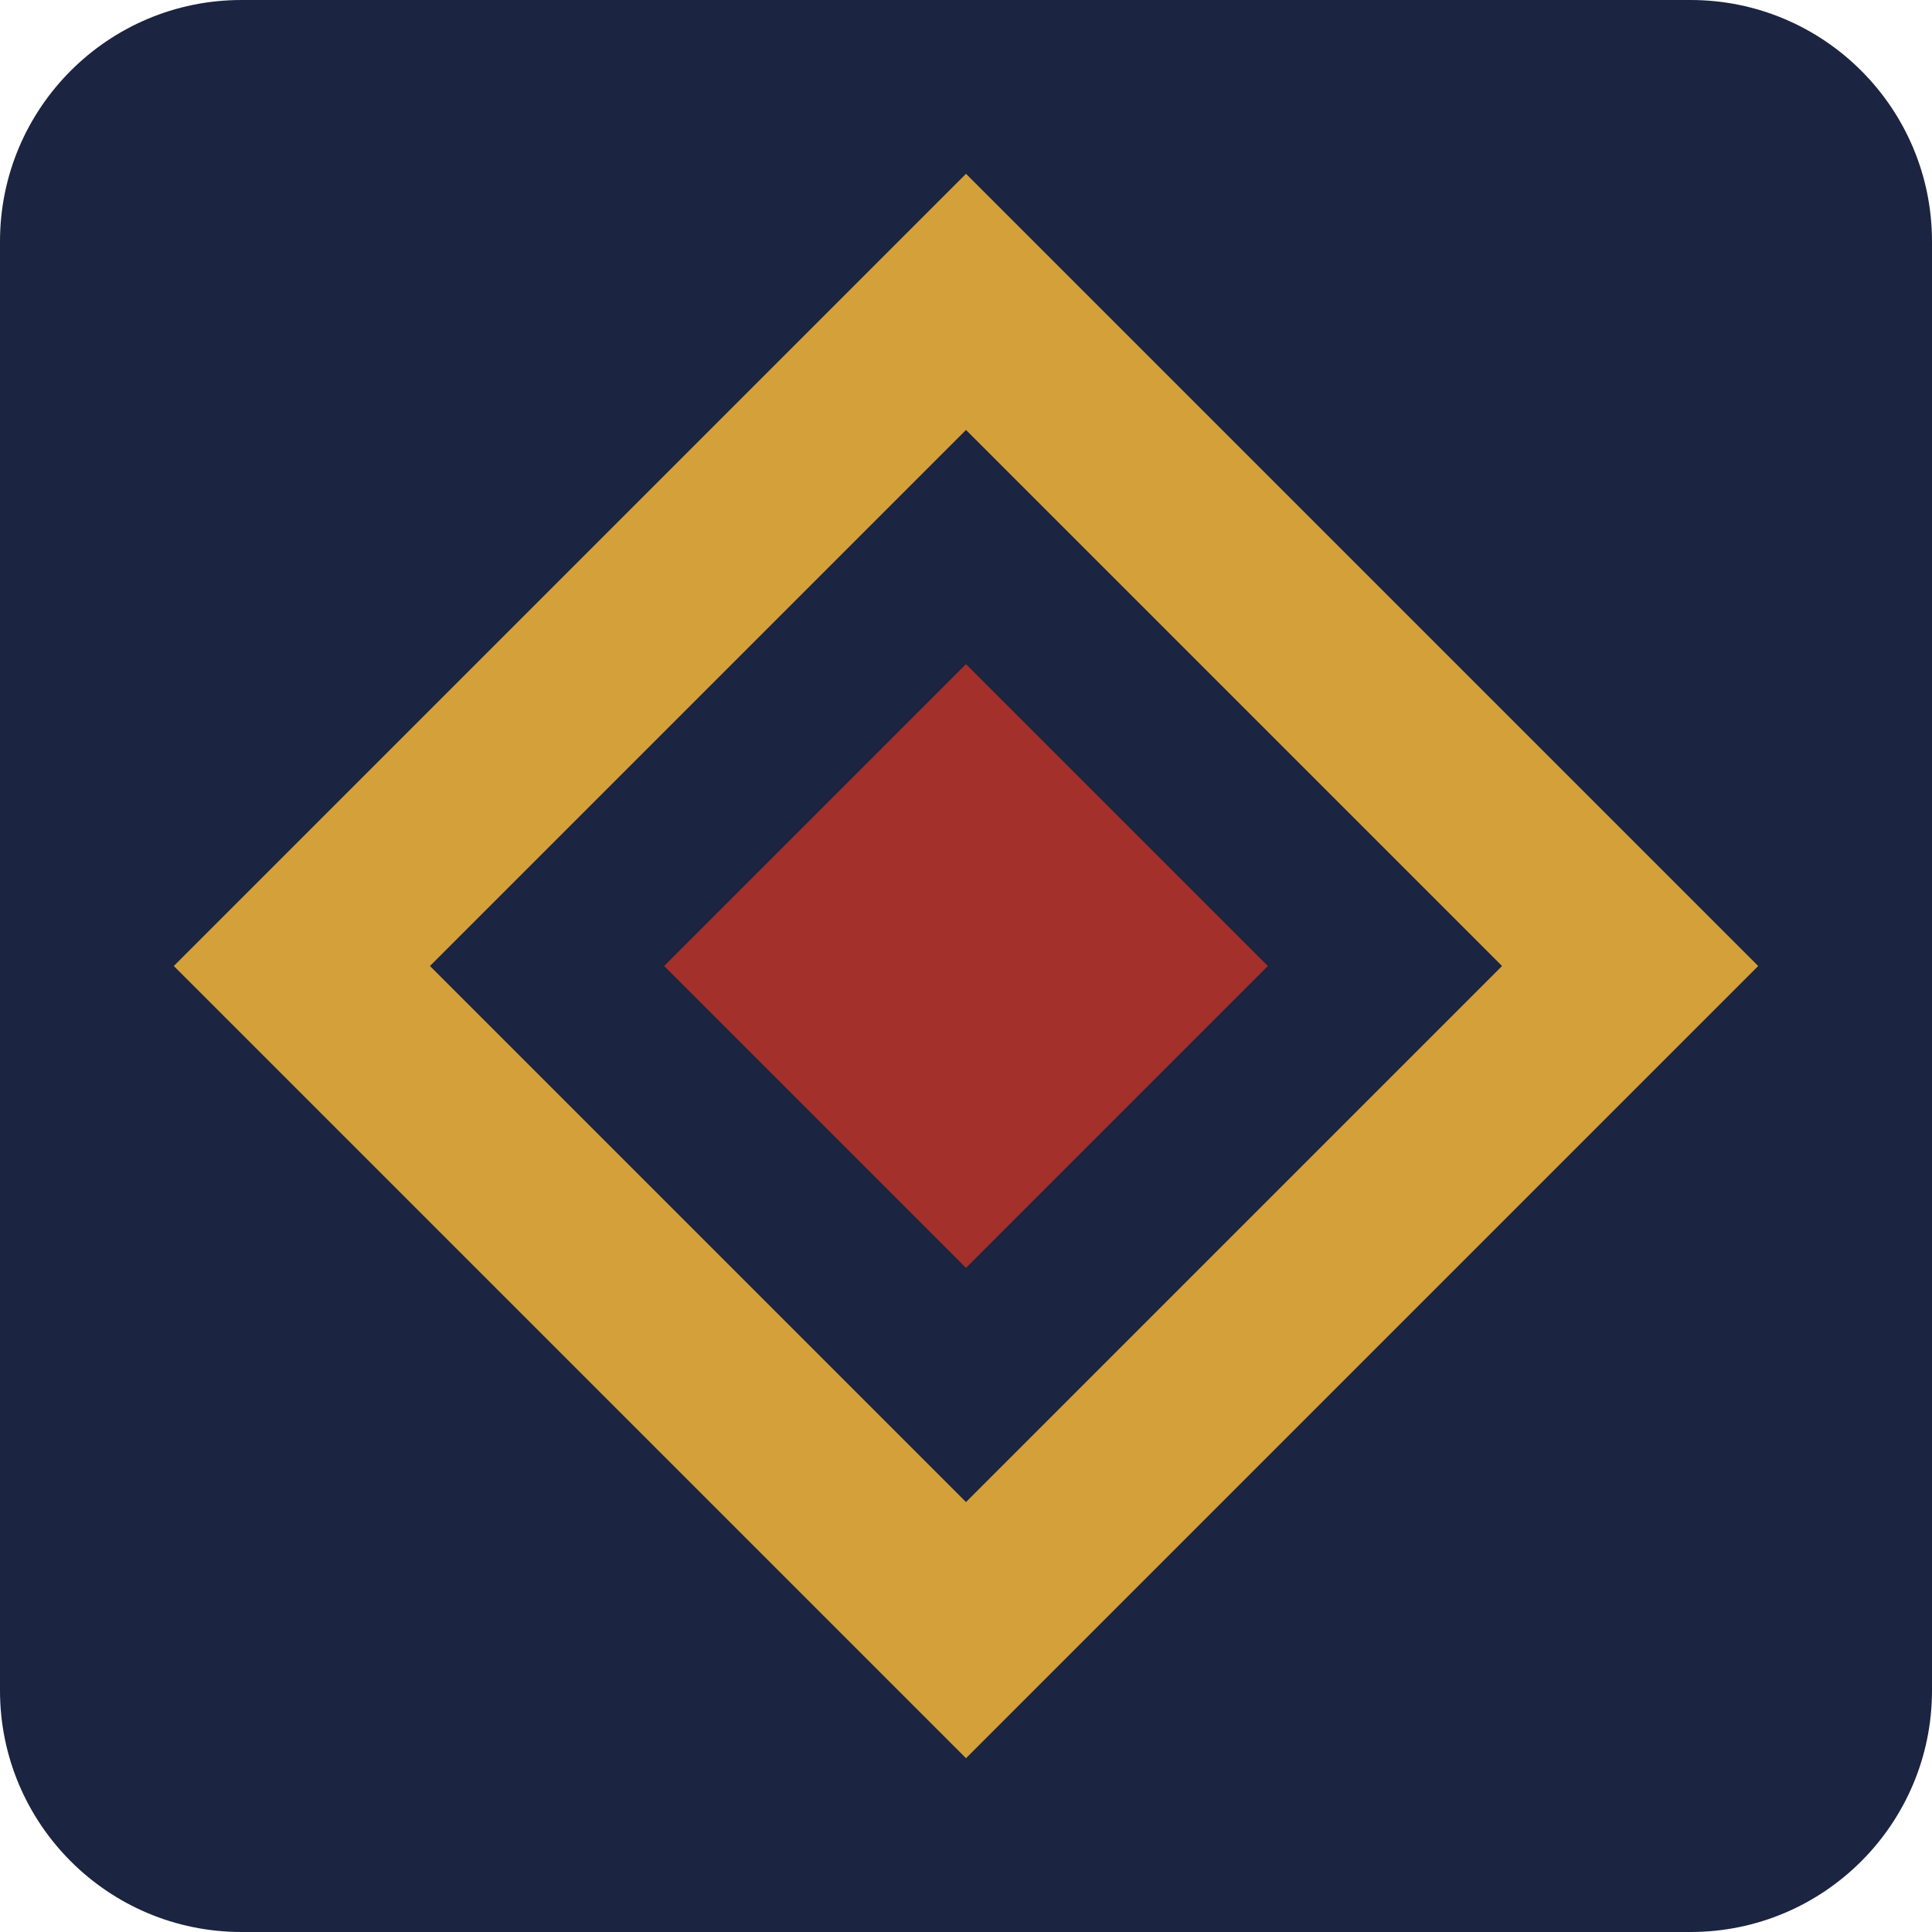
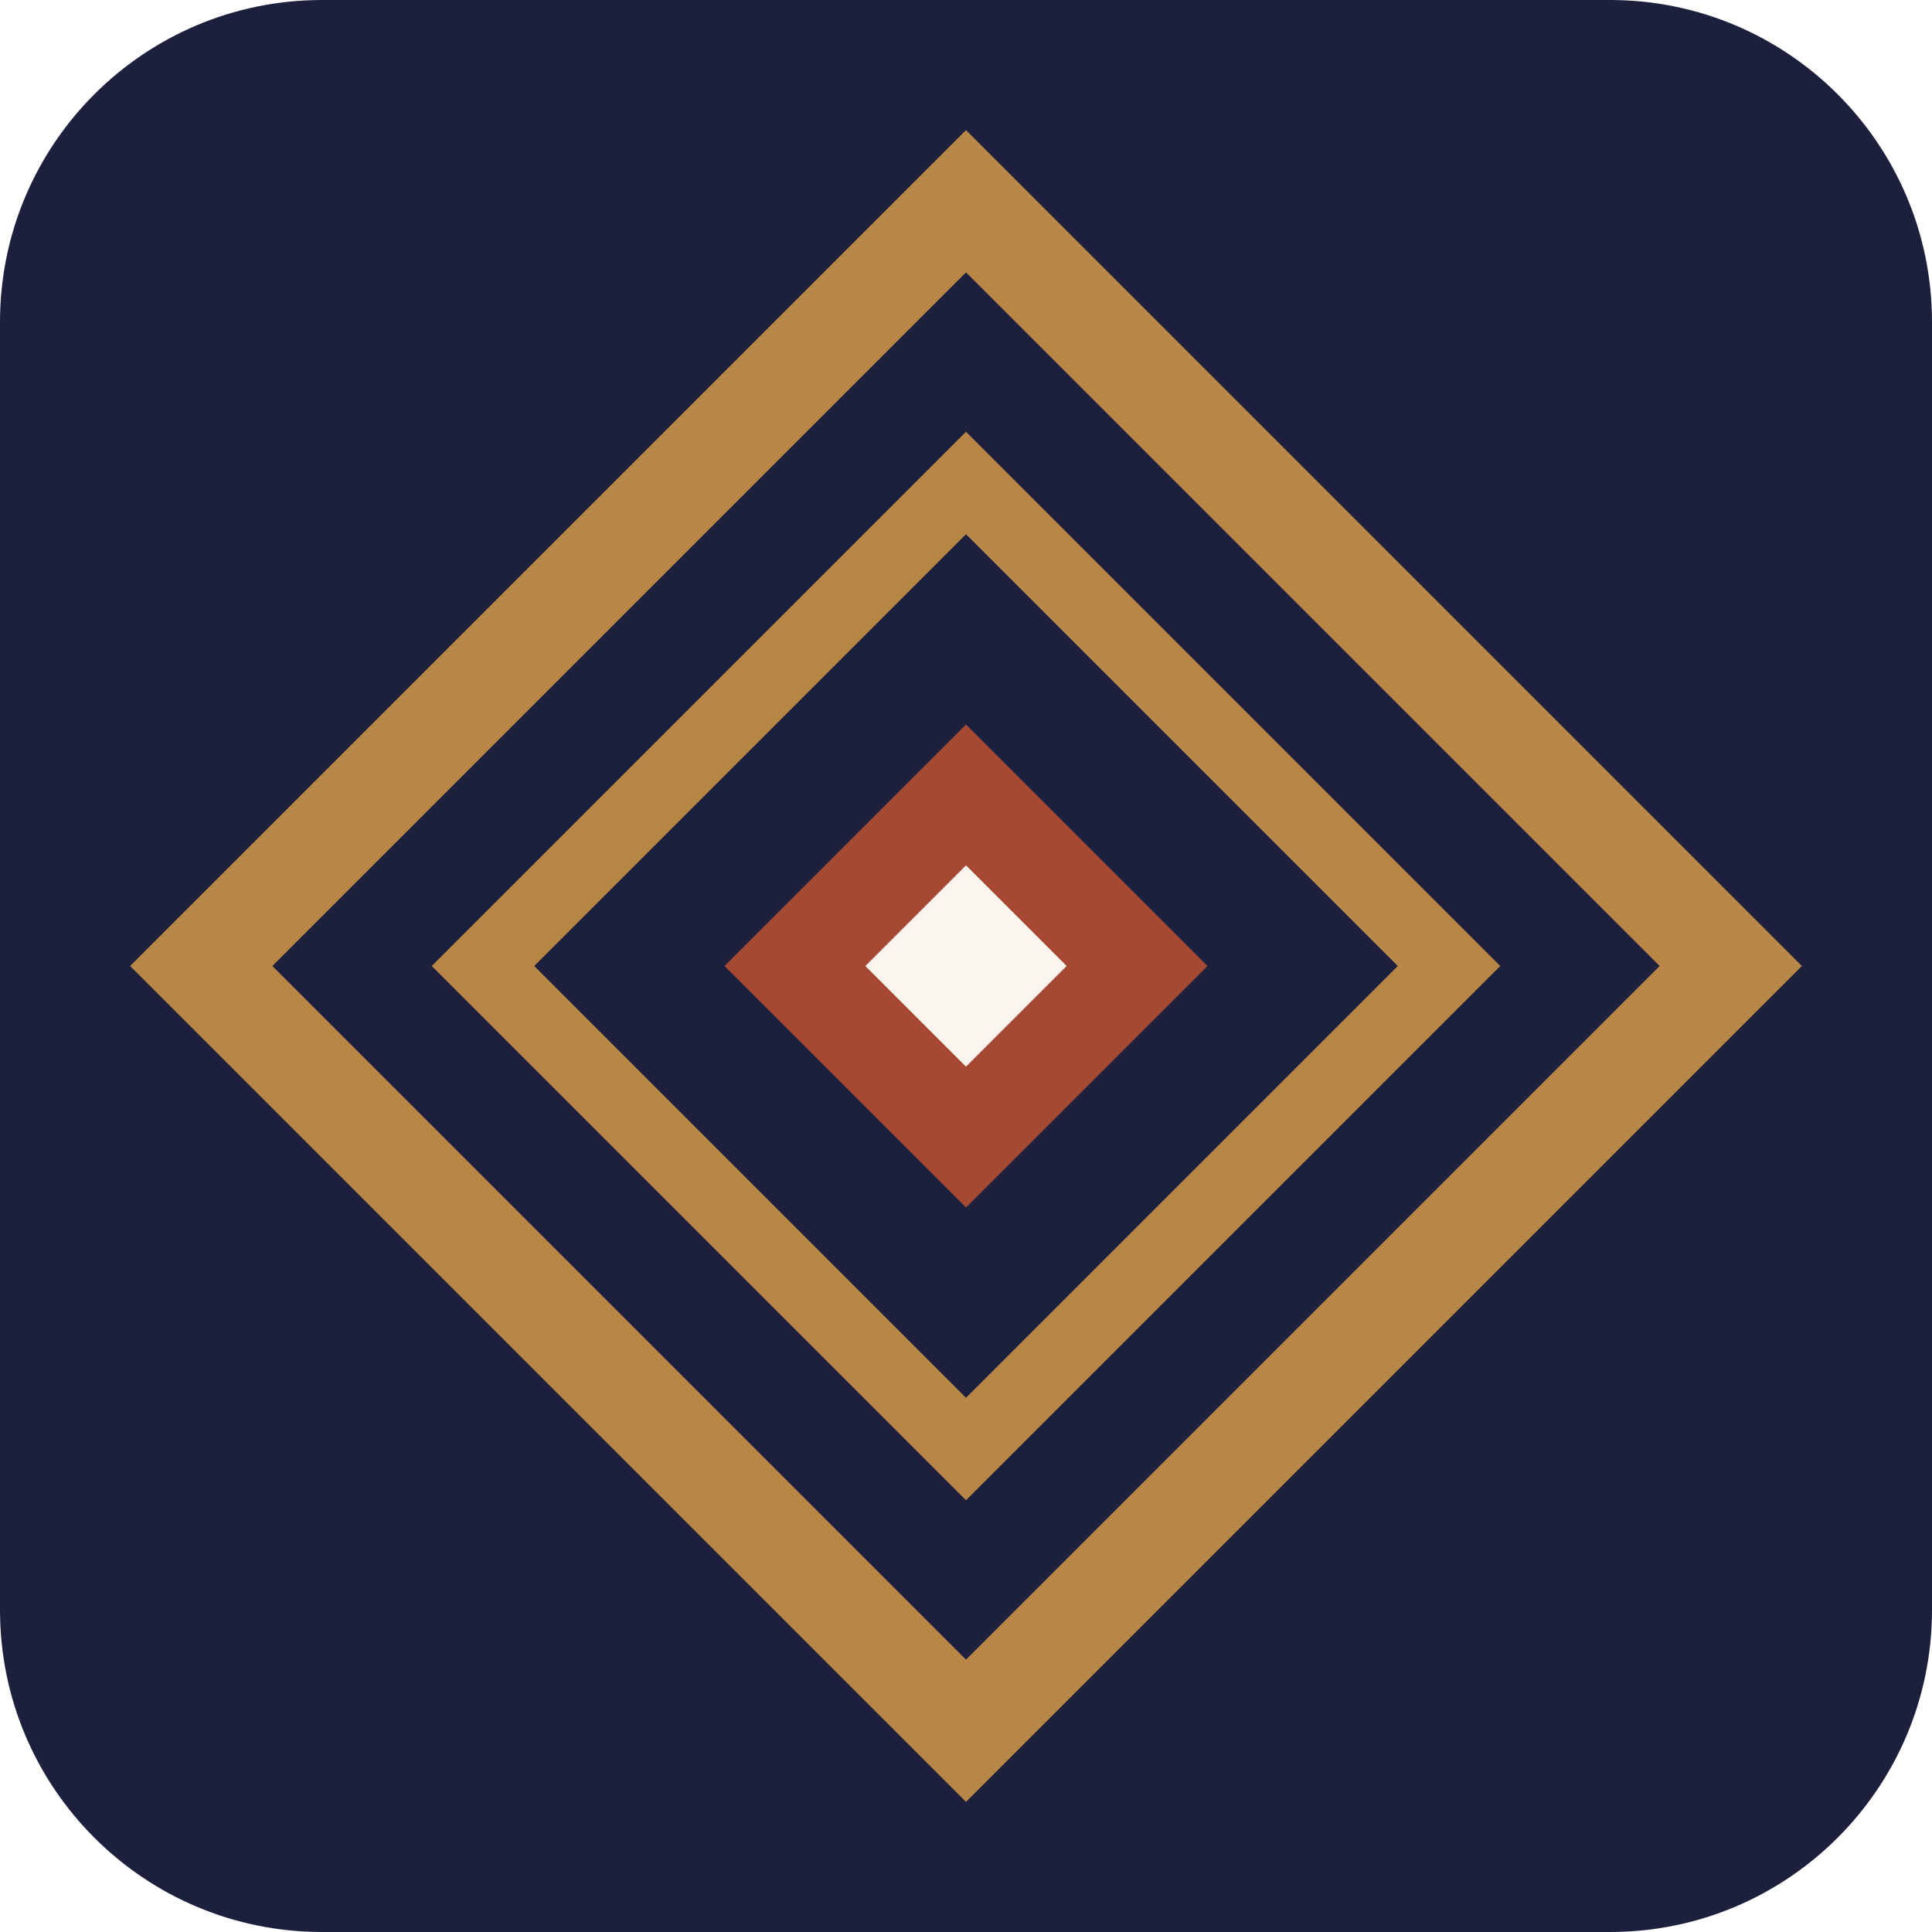
- <svg xmlns="http://www.w3.org/2000/svg" viewBox="0 0 32 32">
-   <rect width="32" height="32" rx="4" fill="#1B2440" />
-   <path d="M16 5 27 16 16 27 5 16Z" fill="none" stroke="#D4A03A" stroke-width="3" />
-   <path d="M16 11 21 16 16 21 11 16Z" fill="#A3302A" />
+ <svg xmlns="http://www.w3.org/2000/svg" viewBox="0 0 48 48">
+   <rect width="48" height="48" rx="8" fill="#1C203D" />
+   <path d="M24 5 43 24 24 43 5 24Z" fill="none" stroke="#B88746" stroke-width="2.5" />
+   <path d="M24 12 36 24 24 36 12 24Z" fill="none" stroke="#B88746" stroke-width="1.8" />
+   <path d="M24 18 30 24 24 30 18 24Z" fill="#A64932" />
+   <path d="M24 21.5 26.5 24 24 26.5 21.5 24Z" fill="#FAF6EF" />
</svg>
